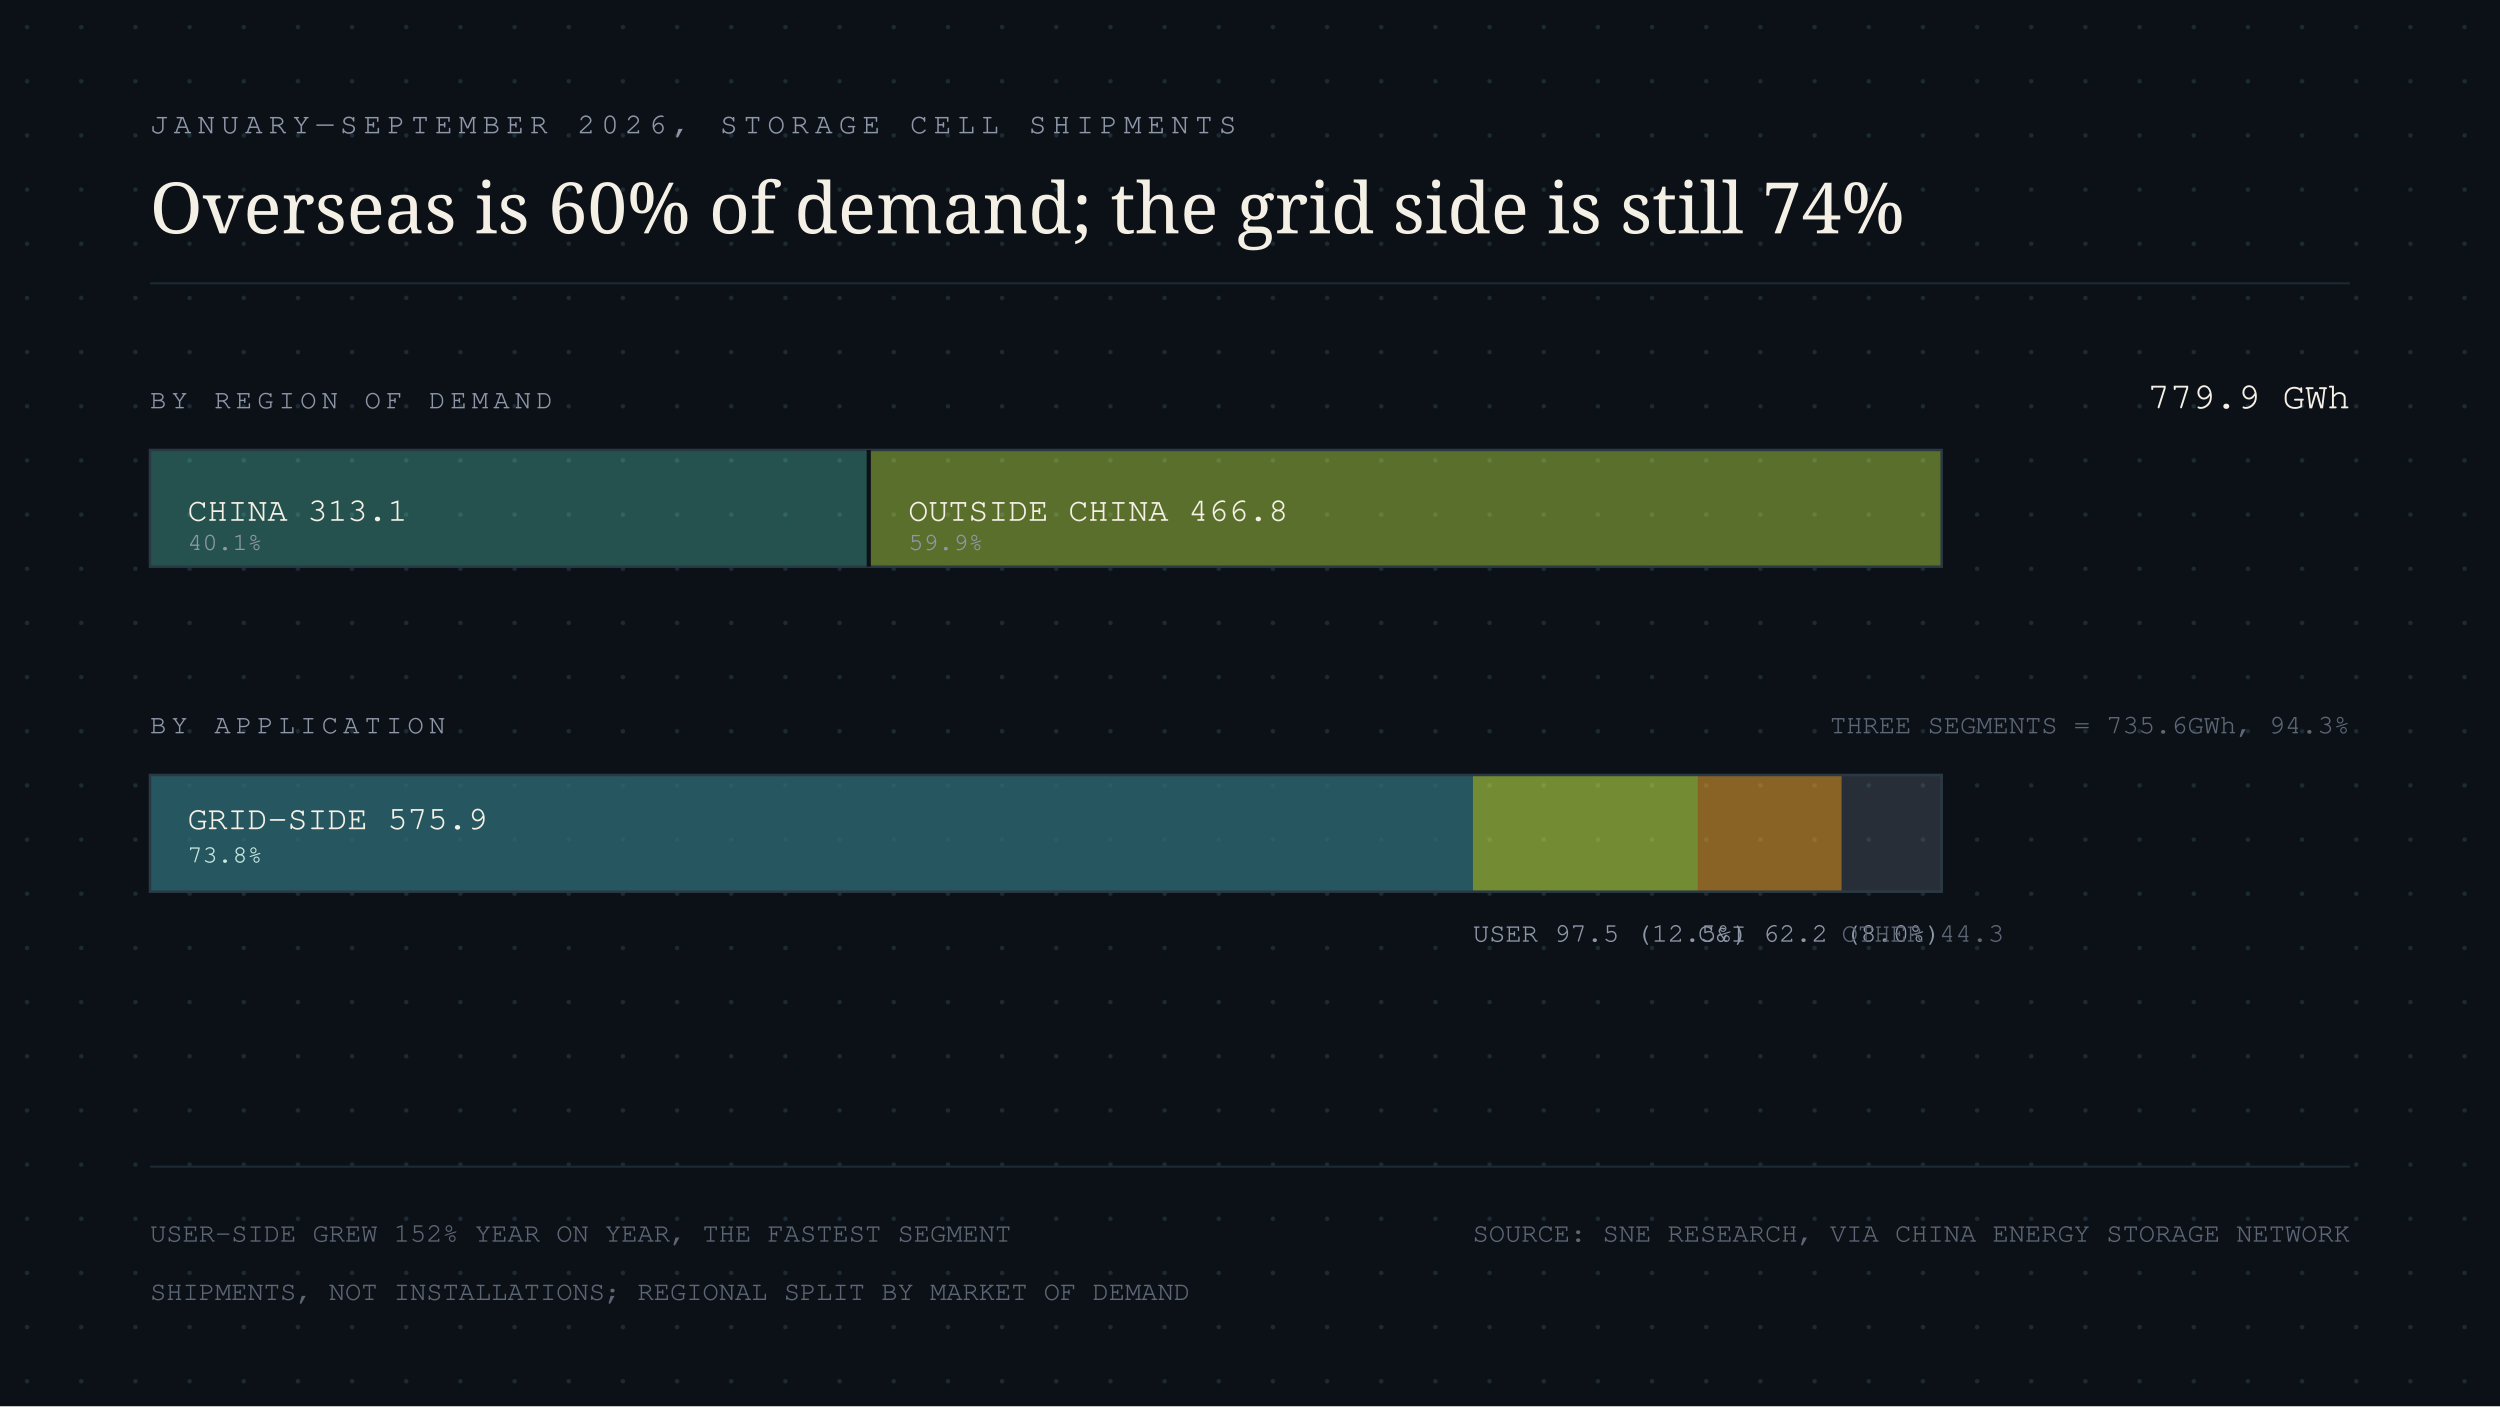
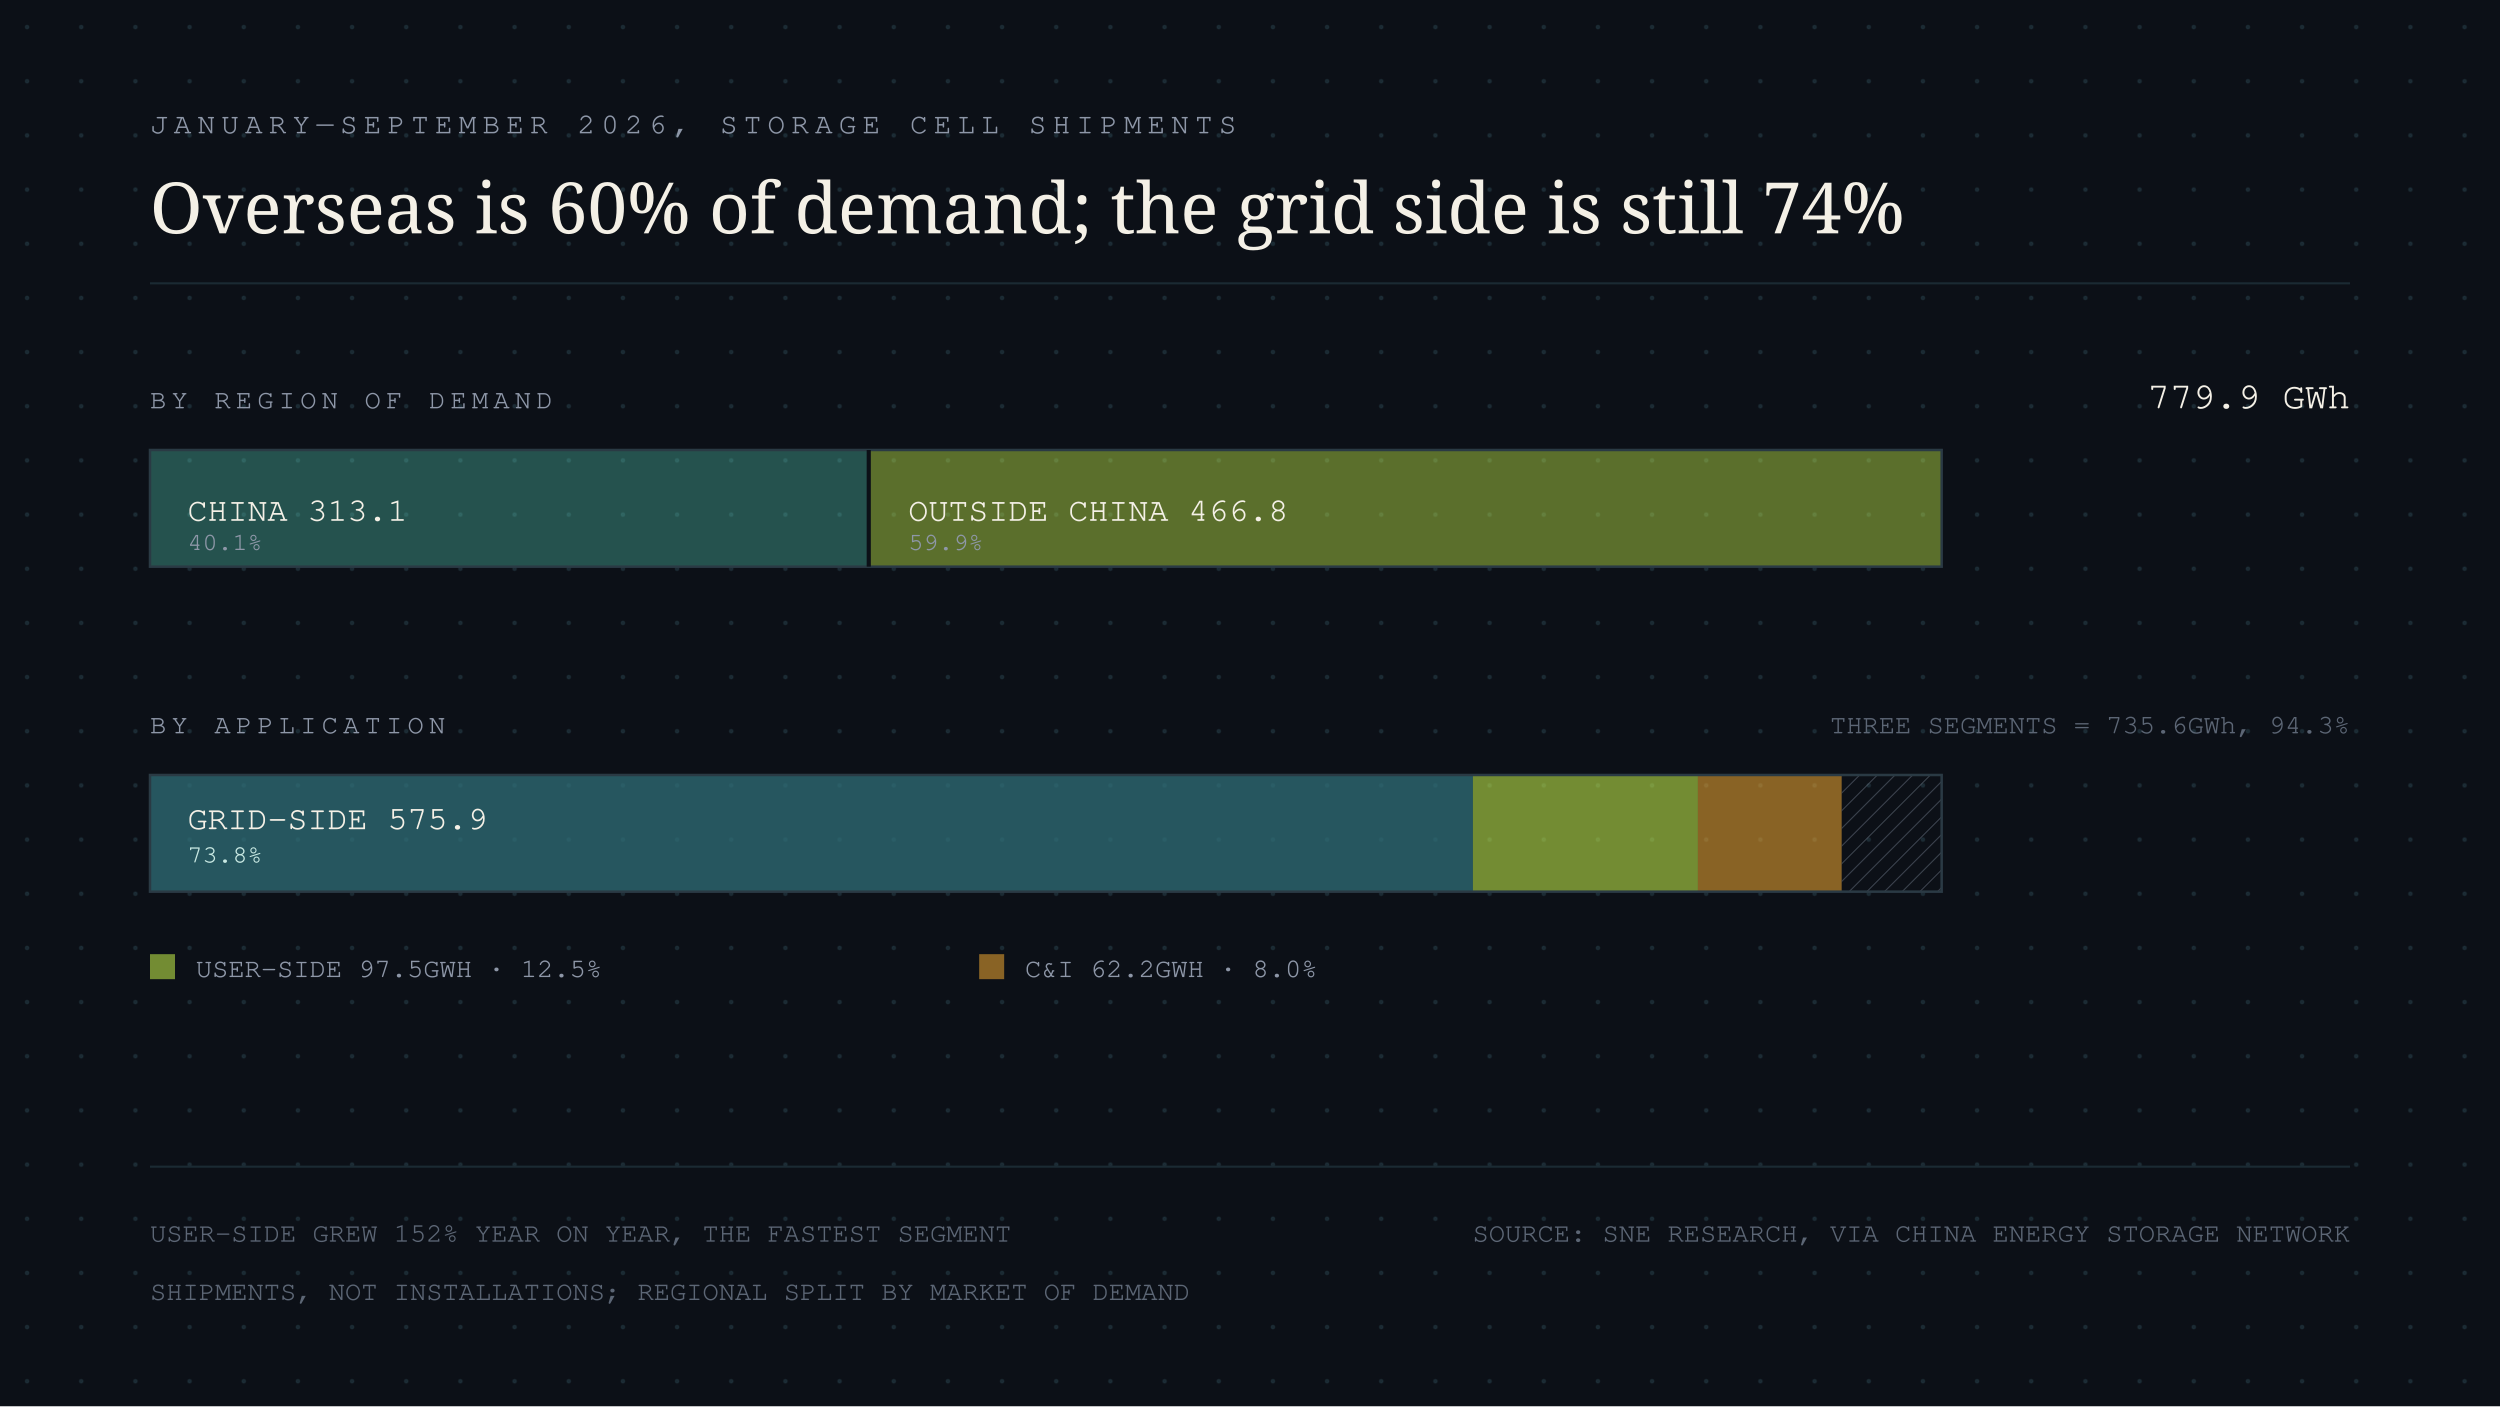
<svg xmlns="http://www.w3.org/2000/svg" width="1200" height="675" viewBox="0 0 1200 675" role="img" aria-label="Chart: of 779.9GWh of storage cells shipped in January-September 2026, 466.8GWh or 59.9% went outside China, and 575.9GWh or 73.8% went to grid-side projects">
  <defs>
+     <pattern id="hatch" width="6" height="6" patternUnits="userSpaceOnUse" patternTransform="rotate(45)">
+       <line x1="0" y1="0" x2="0" y2="6" stroke="#5C6675" stroke-width="1" opacity="0.55" />
+     </pattern>
    <pattern id="dots" width="26" height="26" patternUnits="userSpaceOnUse">
      <circle cx="13" cy="13" r="1.1" fill="#1B2A33" />
    </pattern>
  </defs>
  <rect width="1200" height="675" fill="#0C1017" />
  <rect width="1200" height="675" fill="url(#dots)" />
  <text x="72" y="64" font-family="Courier,monospace" font-size="14" letter-spacing="3" fill="#8E97A8">JANUARY—SEPTEMBER 2026, STORAGE CELL SHIPMENTS</text>
  <text x="72" y="112" font-family="Georgia,serif" font-size="34" fill="#F4F0E6">Overseas is 60% of demand; the grid side is still 74%</text>
  <line x1="72" y1="136" x2="1128" y2="136" stroke="#1B2A33" stroke-width="1" />
  <text x="72" y="196" font-family="Courier,monospace" font-size="13" letter-spacing="2.5" fill="#8E97A8">BY REGION OF DEMAND</text>
  <text x="1128" y="196" text-anchor="end" font-family="Courier,monospace" font-size="18" fill="#F4F0E6">779.9 GWh</text>
  <rect x="72" y="216" width="345" height="56" fill="#5ADFC3" opacity="0.32" />
  <rect x="417" y="216" width="515" height="56" fill="#C9F24B" opacity="0.42" />
  <rect x="72" y="216" width="860" height="56" fill="none" stroke="#2A3A44" stroke-width="1.2" />
  <line x1="417" y1="216" x2="417" y2="272" stroke="#0C1017" stroke-width="2" />
  <text x="90" y="250" font-family="Courier,monospace" font-size="16" fill="#F4F0E6">CHINA 313.1</text>
  <text x="90" y="264" font-family="Courier,monospace" font-size="12" fill="#8E97A8">40.1%</text>
  <text x="436" y="250" font-family="Courier,monospace" font-size="16" fill="#F4F0E6">OUTSIDE CHINA 466.8</text>
  <text x="436" y="264" font-family="Courier,monospace" font-size="12" fill="#8E97A8">59.9%</text>
  <text x="72" y="352" font-family="Courier,monospace" font-size="13" letter-spacing="2.5" fill="#8E97A8">BY APPLICATION</text>
  <text x="1128" y="352" text-anchor="end" font-family="Courier,monospace" font-size="13" fill="#5C6675">THREE SEGMENTS = 735.6GWh, 94.3%</text>
  <rect x="72" y="372" width="635" height="56" fill="#2F6E77" opacity="0.75" />
  <rect x="707" y="372" width="108" height="56" fill="#C9F24B" opacity="0.55" />
  <rect x="815" y="372" width="69" height="56" fill="#F0A832" opacity="0.55" />
-   <rect x="884" y="372" width="48" height="56" fill="#5C6675" opacity="0.35" />
+   <rect x="884" y="372" width="48" height="56" fill="url(#hatch)" />
  <rect x="72" y="372" width="860" height="56" fill="none" stroke="#2A3A44" stroke-width="1.2" />
  <text x="90" y="398" font-family="Courier,monospace" font-size="16" fill="#F4F0E6">GRID-SIDE 575.9</text>
  <text x="90" y="414" font-family="Courier,monospace" font-size="12" fill="#C9E9E3">73.8%</text>
-   <text x="707" y="452" font-family="Courier,monospace" font-size="13" fill="#8E97A8">USER 97.5 (12.5%)</text>
-   <text x="815" y="452" font-family="Courier,monospace" font-size="13" fill="#8E97A8">C&amp;I 62.2 (8.0%)</text>
-   <text x="884" y="452" font-family="Courier,monospace" font-size="13" fill="#5C6675">OTHER 44.3</text>
+   <rect x="72" y="458" width="12" height="12" fill="#C9F24B" opacity="0.55" />
+   <text x="94" y="469" font-family="Courier,monospace" font-size="13" fill="#8E97A8">USER-SIDE 97.5GWH · 12.5%</text>
+   <rect x="470" y="458" width="12" height="12" fill="#F0A832" opacity="0.55" />
+   <text x="492" y="469" font-family="Courier,monospace" font-size="13" fill="#8E97A8">C&amp;I 62.2GWH · 8.0%</text>
  <line x1="72" y1="560" x2="1128" y2="560" stroke="#1B2A33" stroke-width="1" />
  <text x="72" y="596" font-family="Courier,monospace" font-size="13" fill="#5C6675">USER-SIDE GREW 152% YEAR ON YEAR, THE FASTEST SEGMENT</text>
  <text x="1128" y="596" text-anchor="end" font-family="Courier,monospace" font-size="13" fill="#5C6675">SOURCE: SNE RESEARCH, VIA CHINA ENERGY STORAGE NETWORK</text>
  <text x="72" y="624" font-family="Courier,monospace" font-size="13" fill="#5C6675">SHIPMENTS, NOT INSTALLATIONS; REGIONAL SPLIT BY MARKET OF DEMAND</text>
</svg>
